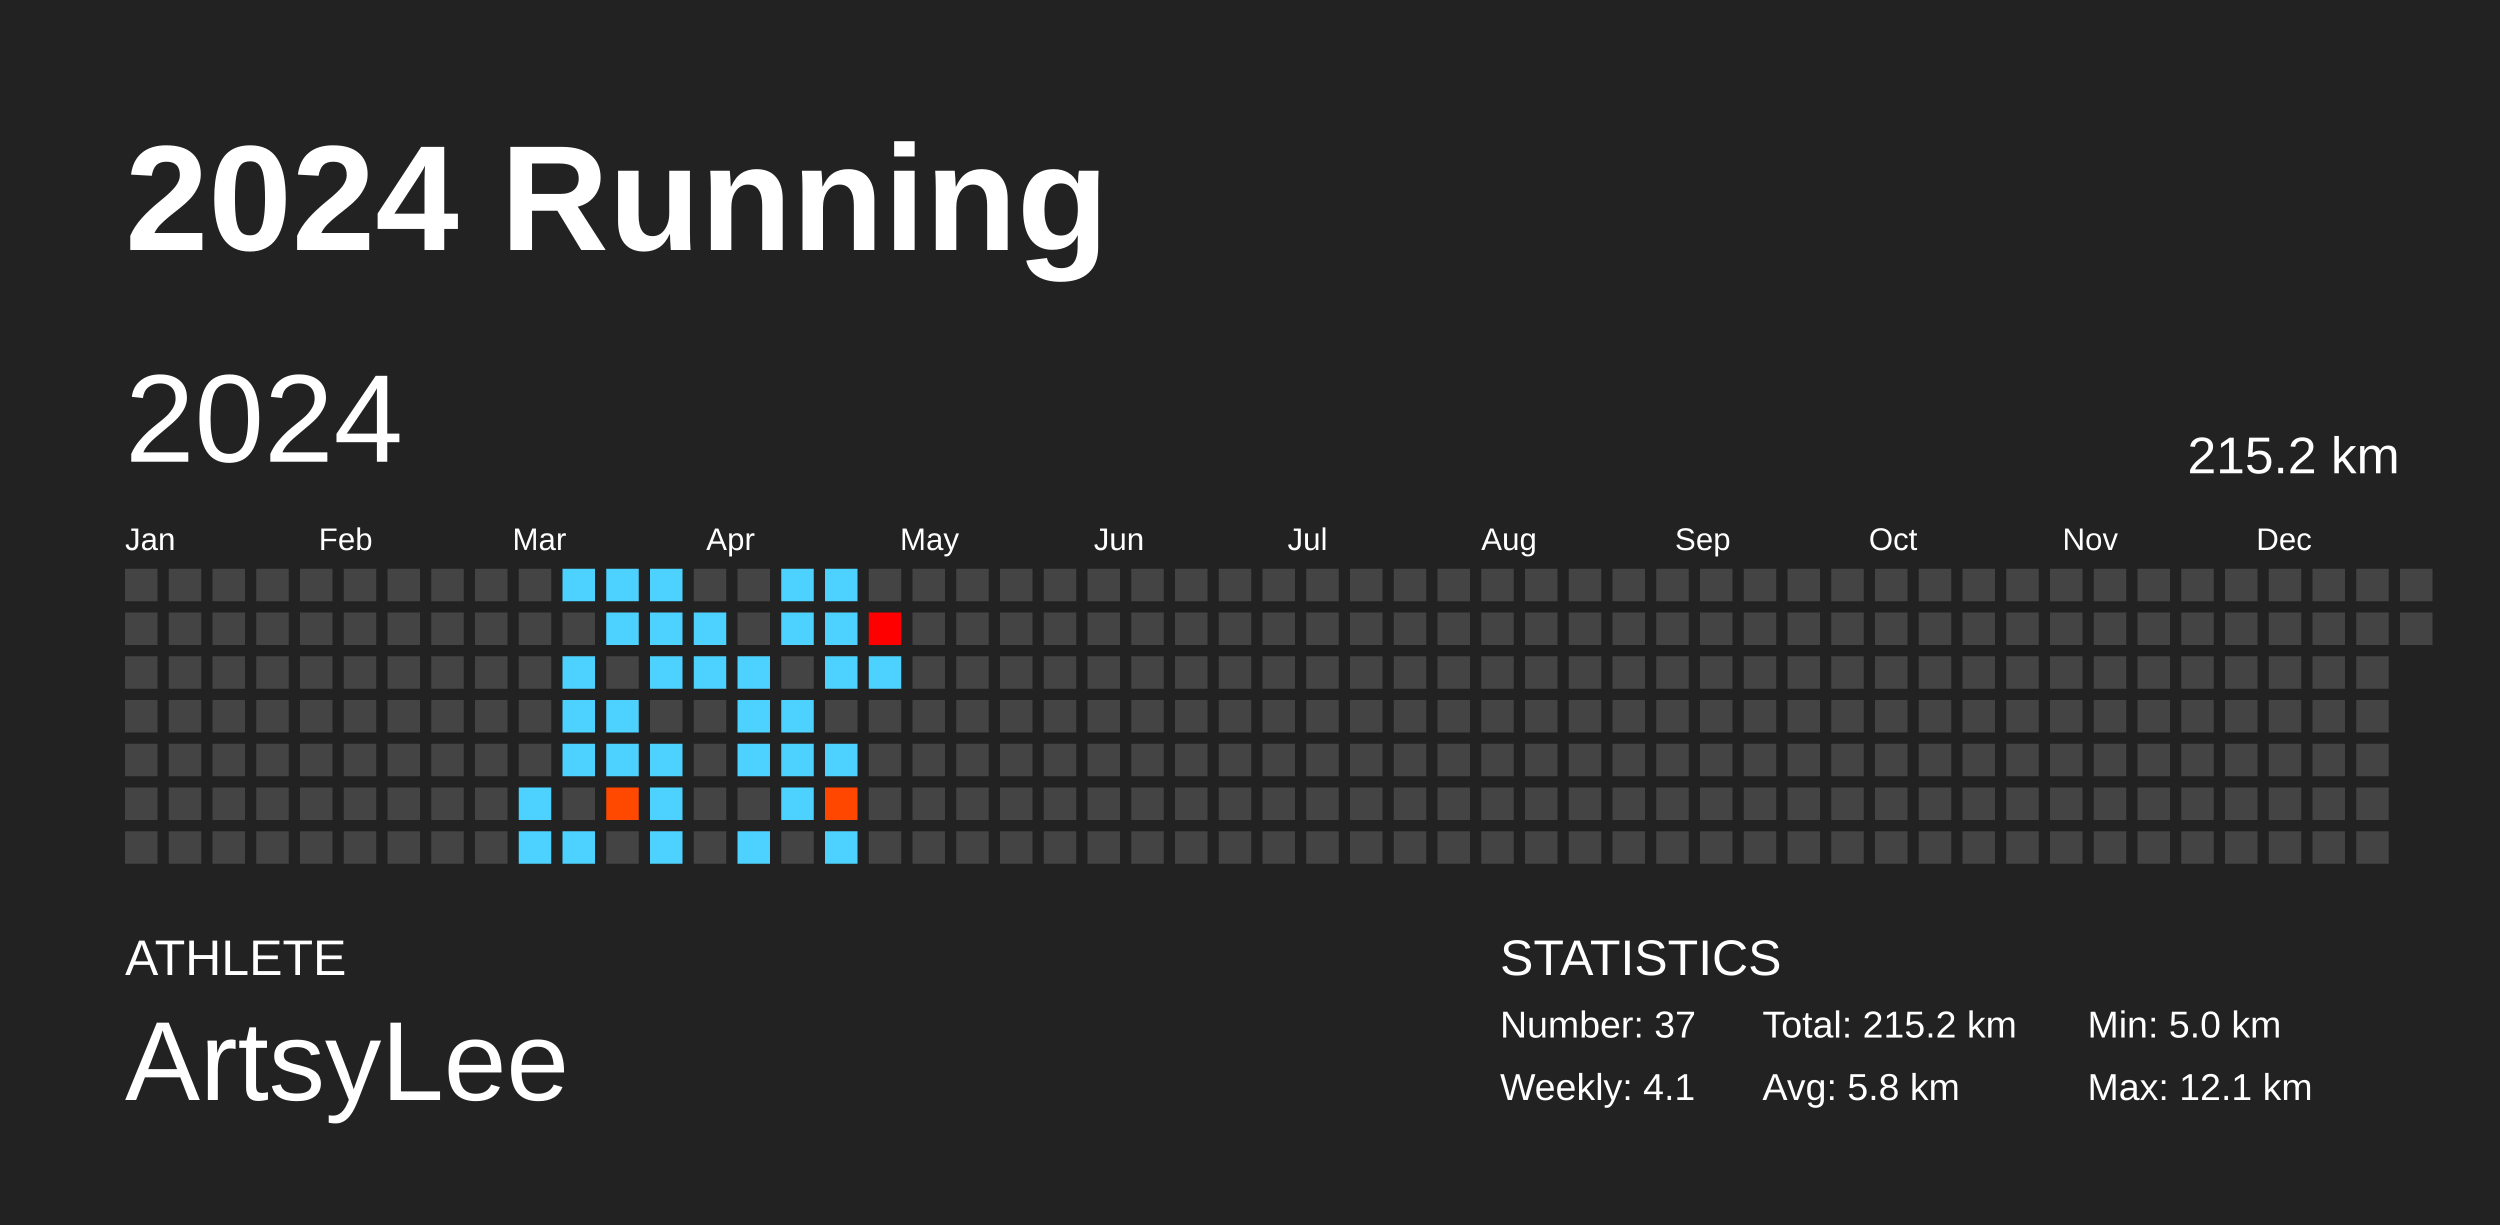
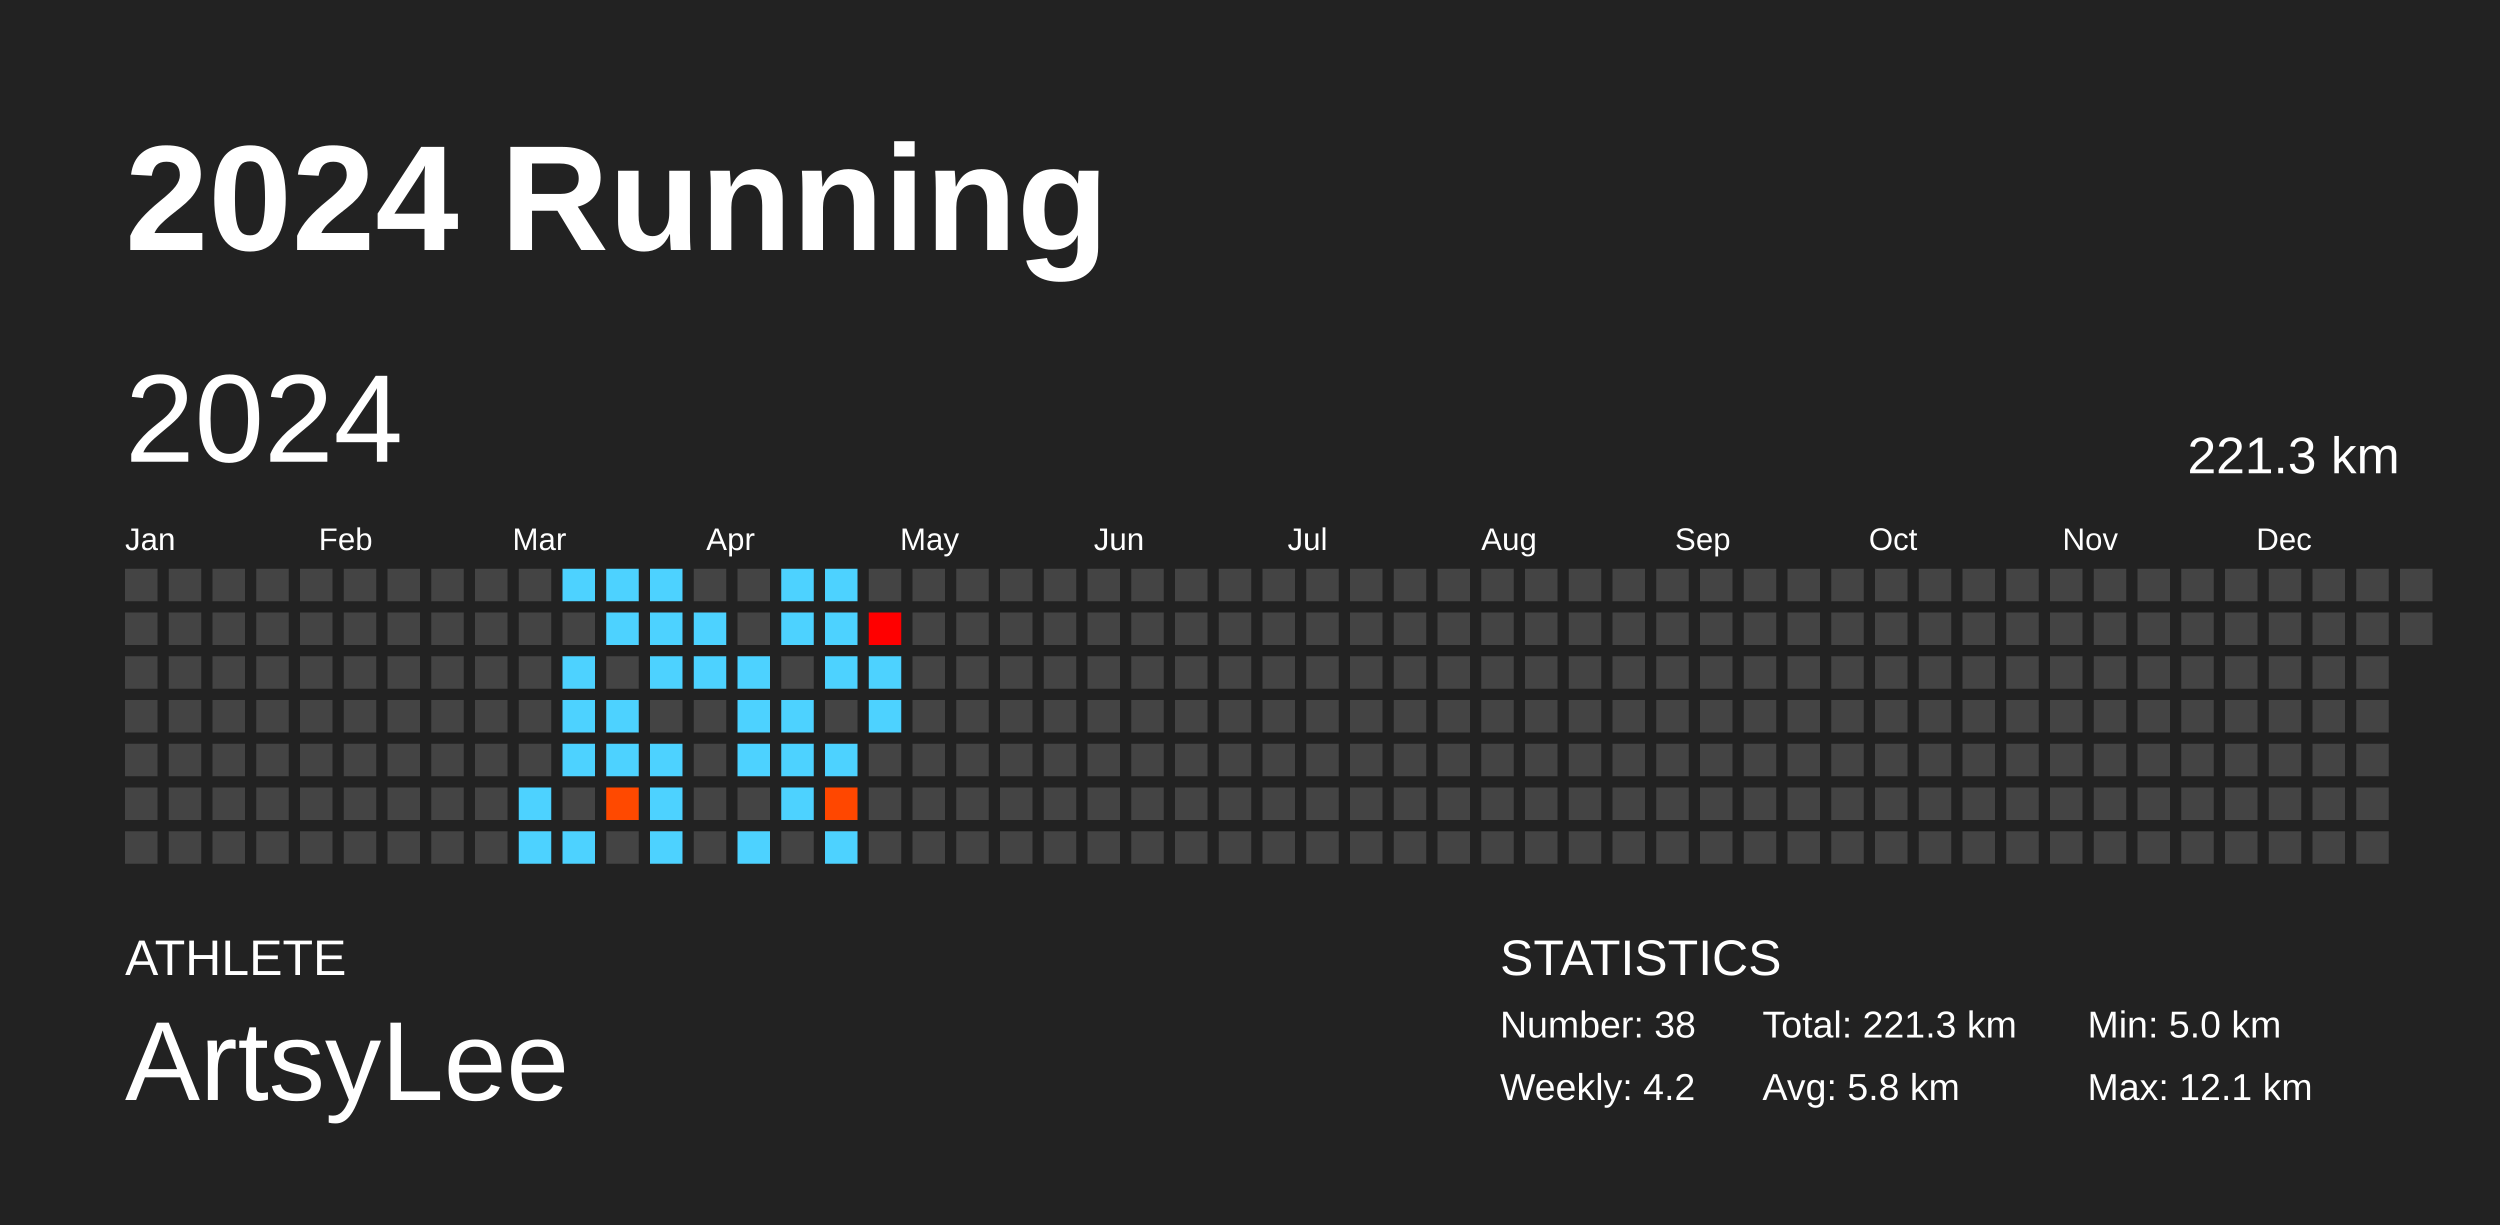
<svg xmlns="http://www.w3.org/2000/svg" baseProfile="full" height="98mm" version="1.1" viewBox="0,0,200,98" width="200mm">
  <defs />
  <rect fill="#222222" height="98" width="200" x="0" y="0" />
  <text fill="#FFFFFF" style="font-size:12px; font-family:Arial; font-weight:bold;" x="10" y="20">2024 Running</text>
  <text fill="#FFFFFF" style="font-size:4px; font-family:Arial" x="10" y="78">ATHLETE</text>
  <text fill="#FFFFFF" style="font-size:9px; font-family:Arial" x="10" y="88">ArtsyLee</text>
  <text fill="#FFFFFF" style="font-size:4px; font-family:Arial" x="120" y="78">STATISTICS</text>
-   <text fill="#FFFFFF" style="font-size:3px; font-family:Arial" x="120" y="83">Number: 37</text>
-   <text fill="#FFFFFF" style="font-size:3px; font-family:Arial" x="120" y="88">Weekly: 4.1</text>
-   <text fill="#FFFFFF" style="font-size:3px; font-family:Arial" x="141" y="83">Total: 215.2 km</text>
+   <text fill="#FFFFFF" style="font-size:3px; font-family:Arial" x="120" y="83">Number: 38</text>
+   <text fill="#FFFFFF" style="font-size:3px; font-family:Arial" x="120" y="88">Weekly: 4.2</text>
+   <text fill="#FFFFFF" style="font-size:3px; font-family:Arial" x="141" y="83">Total: 221.3 km</text>
  <text fill="#FFFFFF" style="font-size:3px; font-family:Arial" x="141" y="88">Avg: 5.8 km</text>
  <text fill="#FFFFFF" style="font-size:3px; font-family:Arial" x="167" y="83">Min: 5.0 km</text>
  <text fill="#FFFFFF" style="font-size:3px; font-family:Arial" x="167" y="88">Max: 12.1 km</text>
  <text dominant-baseline="hanging" fill="#FFFFFF" style="font-size:10.0px; font-family:Arial;" x="10" y="30">2024</text>
-   <text dominant-baseline="hanging" fill="#FFFFFF" style="font-size:4.125px; font-family:Arial;" x="175" y="35">215.2 km</text>
+   <text dominant-baseline="hanging" fill="#FFFFFF" style="font-size:4.125px; font-family:Arial;" x="175" y="35">221.3 km</text>
  <text fill="#FFFFFF" style="font-size:2.5px; font-family:Arial" x="10.0" y="44">Jan</text>
  <text fill="#FFFFFF" style="font-size:2.5px; font-family:Arial" x="25.5" y="44">Feb</text>
  <text fill="#FFFFFF" style="font-size:2.5px; font-family:Arial" x="41.0" y="44">Mar</text>
  <text fill="#FFFFFF" style="font-size:2.5px; font-family:Arial" x="56.5" y="44">Apr</text>
  <text fill="#FFFFFF" style="font-size:2.5px; font-family:Arial" x="72.0" y="44">May</text>
  <text fill="#FFFFFF" style="font-size:2.5px; font-family:Arial" x="87.5" y="44">Jun</text>
  <text fill="#FFFFFF" style="font-size:2.5px; font-family:Arial" x="103.0" y="44">Jul</text>
  <text fill="#FFFFFF" style="font-size:2.5px; font-family:Arial" x="118.5" y="44">Aug</text>
  <text fill="#FFFFFF" style="font-size:2.5px; font-family:Arial" x="134.0" y="44">Sep</text>
  <text fill="#FFFFFF" style="font-size:2.5px; font-family:Arial" x="149.5" y="44">Oct</text>
  <text fill="#FFFFFF" style="font-size:2.5px; font-family:Arial" x="165.0" y="44">Nov</text>
  <text fill="#FFFFFF" style="font-size:2.5px; font-family:Arial" x="180.5" y="44">Dec</text>
  <rect fill="#444444" height="2.6" width="2.6" x="10.0" y="45.5" />
  <rect fill="#444444" height="2.6" width="2.6" x="10.0" y="49.0" />
  <rect fill="#444444" height="2.6" width="2.6" x="10.0" y="52.5" />
  <rect fill="#444444" height="2.6" width="2.6" x="10.0" y="56.0" />
  <rect fill="#444444" height="2.6" width="2.6" x="10.0" y="59.5" />
  <rect fill="#444444" height="2.6" width="2.6" x="10.0" y="63.0" />
  <rect fill="#444444" height="2.6" width="2.6" x="10.0" y="66.5" />
  <rect fill="#444444" height="2.6" width="2.6" x="13.5" y="45.5" />
  <rect fill="#444444" height="2.6" width="2.6" x="13.5" y="49.0" />
  <rect fill="#444444" height="2.6" width="2.6" x="13.5" y="52.5" />
  <rect fill="#444444" height="2.6" width="2.6" x="13.5" y="56.0" />
  <rect fill="#444444" height="2.6" width="2.6" x="13.5" y="59.5" />
  <rect fill="#444444" height="2.6" width="2.6" x="13.5" y="63.0" />
  <rect fill="#444444" height="2.6" width="2.6" x="13.5" y="66.5" />
  <rect fill="#444444" height="2.6" width="2.6" x="17.0" y="45.5" />
  <rect fill="#444444" height="2.6" width="2.6" x="17.0" y="49.0" />
  <rect fill="#444444" height="2.6" width="2.6" x="17.0" y="52.5" />
  <rect fill="#444444" height="2.6" width="2.6" x="17.0" y="56.0" />
  <rect fill="#444444" height="2.6" width="2.6" x="17.0" y="59.5" />
  <rect fill="#444444" height="2.6" width="2.6" x="17.0" y="63.0" />
  <rect fill="#444444" height="2.6" width="2.6" x="17.0" y="66.5" />
  <rect fill="#444444" height="2.6" width="2.6" x="20.5" y="45.5" />
  <rect fill="#444444" height="2.6" width="2.6" x="20.5" y="49.0" />
  <rect fill="#444444" height="2.6" width="2.6" x="20.5" y="52.5" />
  <rect fill="#444444" height="2.6" width="2.6" x="20.5" y="56.0" />
  <rect fill="#444444" height="2.6" width="2.6" x="20.5" y="59.5" />
  <rect fill="#444444" height="2.6" width="2.6" x="20.5" y="63.0" />
  <rect fill="#444444" height="2.6" width="2.6" x="20.5" y="66.5" />
  <rect fill="#444444" height="2.6" width="2.6" x="24.0" y="45.5" />
  <rect fill="#444444" height="2.6" width="2.6" x="24.0" y="49.0" />
  <rect fill="#444444" height="2.6" width="2.6" x="24.0" y="52.5" />
  <rect fill="#444444" height="2.6" width="2.6" x="24.0" y="56.0" />
  <rect fill="#444444" height="2.6" width="2.6" x="24.0" y="59.5" />
  <rect fill="#444444" height="2.6" width="2.6" x="24.0" y="63.0" />
  <rect fill="#444444" height="2.6" width="2.6" x="24.0" y="66.5" />
  <rect fill="#444444" height="2.6" width="2.6" x="27.5" y="45.5" />
  <rect fill="#444444" height="2.6" width="2.6" x="27.5" y="49.0" />
  <rect fill="#444444" height="2.6" width="2.6" x="27.5" y="52.5" />
  <rect fill="#444444" height="2.6" width="2.6" x="27.5" y="56.0" />
  <rect fill="#444444" height="2.6" width="2.6" x="27.5" y="59.5" />
  <rect fill="#444444" height="2.6" width="2.6" x="27.5" y="63.0" />
  <rect fill="#444444" height="2.6" width="2.6" x="27.5" y="66.5" />
  <rect fill="#444444" height="2.6" width="2.6" x="31.0" y="45.5" />
  <rect fill="#444444" height="2.6" width="2.6" x="31.0" y="49.0" />
  <rect fill="#444444" height="2.6" width="2.6" x="31.0" y="52.5" />
  <rect fill="#444444" height="2.6" width="2.6" x="31.0" y="56.0" />
  <rect fill="#444444" height="2.6" width="2.6" x="31.0" y="59.5" />
  <rect fill="#444444" height="2.6" width="2.6" x="31.0" y="63.0" />
  <rect fill="#444444" height="2.6" width="2.6" x="31.0" y="66.5" />
  <rect fill="#444444" height="2.6" width="2.6" x="34.5" y="45.5" />
  <rect fill="#444444" height="2.6" width="2.6" x="34.5" y="49.0" />
  <rect fill="#444444" height="2.6" width="2.6" x="34.5" y="52.5" />
  <rect fill="#444444" height="2.6" width="2.6" x="34.5" y="56.0" />
  <rect fill="#444444" height="2.6" width="2.6" x="34.5" y="59.5" />
  <rect fill="#444444" height="2.6" width="2.6" x="34.5" y="63.0" />
  <rect fill="#444444" height="2.6" width="2.6" x="34.5" y="66.5" />
  <rect fill="#444444" height="2.6" width="2.6" x="38.0" y="45.5" />
  <rect fill="#444444" height="2.6" width="2.6" x="38.0" y="49.0" />
  <rect fill="#444444" height="2.6" width="2.6" x="38.0" y="52.5" />
  <rect fill="#444444" height="2.6" width="2.6" x="38.0" y="56.0" />
  <rect fill="#444444" height="2.6" width="2.6" x="38.0" y="59.5" />
  <rect fill="#444444" height="2.6" width="2.6" x="38.0" y="63.0" />
  <rect fill="#444444" height="2.6" width="2.6" x="38.0" y="66.5" />
  <rect fill="#444444" height="2.6" width="2.6" x="41.5" y="45.5" />
  <rect fill="#444444" height="2.6" width="2.6" x="41.5" y="49.0" />
  <rect fill="#444444" height="2.6" width="2.6" x="41.5" y="52.5" />
  <rect fill="#444444" height="2.6" width="2.6" x="41.5" y="56.0" />
  <rect fill="#444444" height="2.6" width="2.6" x="41.5" y="59.5" />
  <rect fill="#4dd2ff" height="2.6" width="2.6" x="41.5" y="63.0" />
  <rect fill="#4dd2ff" height="2.6" width="2.6" x="41.5" y="66.5" />
  <rect fill="#4dd2ff" height="2.6" width="2.6" x="45.0" y="45.5" />
  <rect fill="#444444" height="2.6" width="2.6" x="45.0" y="49.0" />
  <rect fill="#4dd2ff" height="2.6" width="2.6" x="45.0" y="52.5" />
  <rect fill="#4dd2ff" height="2.6" width="2.6" x="45.0" y="56.0" />
  <rect fill="#4dd2ff" height="2.6" width="2.6" x="45.0" y="59.5" />
  <rect fill="#444444" height="2.6" width="2.6" x="45.0" y="63.0" />
  <rect fill="#4dd2ff" height="2.6" width="2.6" x="45.0" y="66.5" />
  <rect fill="#4dd2ff" height="2.6" width="2.6" x="48.5" y="45.5" />
  <rect fill="#4dd2ff" height="2.6" width="2.6" x="48.5" y="49.0" />
  <rect fill="#444444" height="2.6" width="2.6" x="48.5" y="52.5" />
  <rect fill="#4dd2ff" height="2.6" width="2.6" x="48.5" y="56.0" />
  <rect fill="#4dd2ff" height="2.6" width="2.6" x="48.5" y="59.5" />
  <rect fill="#ff4900" height="2.6" width="2.6" x="48.5" y="63.0" />
  <rect fill="#444444" height="2.6" width="2.6" x="48.5" y="66.5" />
  <rect fill="#4dd2ff" height="2.6" width="2.6" x="52.0" y="45.5" />
  <rect fill="#4dd2ff" height="2.6" width="2.6" x="52.0" y="49.0" />
  <rect fill="#4dd2ff" height="2.6" width="2.6" x="52.0" y="52.5" />
  <rect fill="#444444" height="2.6" width="2.6" x="52.0" y="56.0" />
  <rect fill="#4dd2ff" height="2.6" width="2.6" x="52.0" y="59.5" />
  <rect fill="#4dd2ff" height="2.6" width="2.6" x="52.0" y="63.0" />
  <rect fill="#4dd2ff" height="2.6" width="2.6" x="52.0" y="66.5" />
  <rect fill="#444444" height="2.6" width="2.6" x="55.5" y="45.5" />
  <rect fill="#4dd2ff" height="2.6" width="2.6" x="55.5" y="49.0" />
  <rect fill="#4dd2ff" height="2.6" width="2.6" x="55.5" y="52.5" />
  <rect fill="#444444" height="2.6" width="2.6" x="55.5" y="56.0" />
  <rect fill="#444444" height="2.6" width="2.6" x="55.5" y="59.5" />
  <rect fill="#444444" height="2.6" width="2.6" x="55.5" y="63.0" />
  <rect fill="#444444" height="2.6" width="2.6" x="55.5" y="66.5" />
  <rect fill="#444444" height="2.6" width="2.6" x="59.0" y="45.5" />
  <rect fill="#444444" height="2.6" width="2.6" x="59.0" y="49.0" />
  <rect fill="#4dd2ff" height="2.6" width="2.6" x="59.0" y="52.5" />
  <rect fill="#4dd2ff" height="2.6" width="2.6" x="59.0" y="56.0" />
  <rect fill="#4dd2ff" height="2.6" width="2.6" x="59.0" y="59.5" />
  <rect fill="#444444" height="2.6" width="2.6" x="59.0" y="63.0" />
  <rect fill="#4dd2ff" height="2.6" width="2.6" x="59.0" y="66.5" />
  <rect fill="#4dd2ff" height="2.6" width="2.6" x="62.5" y="45.5" />
  <rect fill="#4dd2ff" height="2.6" width="2.6" x="62.5" y="49.0" />
  <rect fill="#444444" height="2.6" width="2.6" x="62.5" y="52.5" />
  <rect fill="#4dd2ff" height="2.6" width="2.6" x="62.5" y="56.0" />
  <rect fill="#4dd2ff" height="2.6" width="2.6" x="62.5" y="59.5" />
  <rect fill="#4dd2ff" height="2.6" width="2.6" x="62.5" y="63.0" />
  <rect fill="#444444" height="2.6" width="2.6" x="62.5" y="66.5" />
  <rect fill="#4dd2ff" height="2.6" width="2.6" x="66.0" y="45.5" />
  <rect fill="#4dd2ff" height="2.6" width="2.6" x="66.0" y="49.0" />
  <rect fill="#4dd2ff" height="2.6" width="2.6" x="66.0" y="52.5" />
  <rect fill="#444444" height="2.6" width="2.6" x="66.0" y="56.0" />
  <rect fill="#4dd2ff" height="2.6" width="2.6" x="66.0" y="59.5" />
  <rect fill="#ff4700" height="2.6" width="2.6" x="66.0" y="63.0" />
  <rect fill="#4dd2ff" height="2.6" width="2.6" x="66.0" y="66.5" />
  <rect fill="#444444" height="2.6" width="2.6" x="69.5" y="45.5" />
  <rect fill="#ff0000" height="2.6" width="2.6" x="69.5" y="49.0" />
  <rect fill="#4dd2ff" height="2.6" width="2.6" x="69.5" y="52.5" />
-   <rect fill="#444444" height="2.6" width="2.6" x="69.5" y="56.0" />
+   <rect fill="#4dd2ff" height="2.6" width="2.6" x="69.5" y="56.0" />
  <rect fill="#444444" height="2.6" width="2.6" x="69.5" y="59.5" />
  <rect fill="#444444" height="2.6" width="2.6" x="69.5" y="63.0" />
  <rect fill="#444444" height="2.6" width="2.6" x="69.5" y="66.5" />
  <rect fill="#444444" height="2.6" width="2.6" x="73.0" y="45.5" />
  <rect fill="#444444" height="2.6" width="2.6" x="73.0" y="49.0" />
  <rect fill="#444444" height="2.6" width="2.6" x="73.0" y="52.5" />
  <rect fill="#444444" height="2.6" width="2.6" x="73.0" y="56.0" />
  <rect fill="#444444" height="2.6" width="2.6" x="73.0" y="59.5" />
  <rect fill="#444444" height="2.6" width="2.6" x="73.0" y="63.0" />
  <rect fill="#444444" height="2.6" width="2.6" x="73.0" y="66.5" />
  <rect fill="#444444" height="2.6" width="2.6" x="76.5" y="45.5" />
  <rect fill="#444444" height="2.6" width="2.6" x="76.5" y="49.0" />
  <rect fill="#444444" height="2.6" width="2.6" x="76.5" y="52.5" />
  <rect fill="#444444" height="2.6" width="2.6" x="76.5" y="56.0" />
  <rect fill="#444444" height="2.6" width="2.6" x="76.5" y="59.5" />
  <rect fill="#444444" height="2.6" width="2.6" x="76.5" y="63.0" />
  <rect fill="#444444" height="2.6" width="2.6" x="76.5" y="66.5" />
  <rect fill="#444444" height="2.6" width="2.6" x="80.0" y="45.5" />
  <rect fill="#444444" height="2.6" width="2.6" x="80.0" y="49.0" />
  <rect fill="#444444" height="2.6" width="2.6" x="80.0" y="52.5" />
  <rect fill="#444444" height="2.6" width="2.6" x="80.0" y="56.0" />
  <rect fill="#444444" height="2.6" width="2.6" x="80.0" y="59.5" />
  <rect fill="#444444" height="2.6" width="2.6" x="80.0" y="63.0" />
  <rect fill="#444444" height="2.6" width="2.6" x="80.0" y="66.5" />
  <rect fill="#444444" height="2.6" width="2.6" x="83.5" y="45.5" />
  <rect fill="#444444" height="2.6" width="2.6" x="83.5" y="49.0" />
  <rect fill="#444444" height="2.6" width="2.6" x="83.5" y="52.5" />
  <rect fill="#444444" height="2.6" width="2.6" x="83.5" y="56.0" />
  <rect fill="#444444" height="2.6" width="2.6" x="83.5" y="59.5" />
  <rect fill="#444444" height="2.6" width="2.6" x="83.5" y="63.0" />
  <rect fill="#444444" height="2.6" width="2.6" x="83.5" y="66.5" />
  <rect fill="#444444" height="2.6" width="2.6" x="87.0" y="45.5" />
  <rect fill="#444444" height="2.6" width="2.6" x="87.0" y="49.0" />
  <rect fill="#444444" height="2.6" width="2.6" x="87.0" y="52.5" />
  <rect fill="#444444" height="2.6" width="2.6" x="87.0" y="56.0" />
  <rect fill="#444444" height="2.6" width="2.6" x="87.0" y="59.5" />
  <rect fill="#444444" height="2.6" width="2.6" x="87.0" y="63.0" />
  <rect fill="#444444" height="2.6" width="2.6" x="87.0" y="66.5" />
  <rect fill="#444444" height="2.6" width="2.6" x="90.5" y="45.5" />
  <rect fill="#444444" height="2.6" width="2.6" x="90.5" y="49.0" />
  <rect fill="#444444" height="2.6" width="2.6" x="90.5" y="52.5" />
  <rect fill="#444444" height="2.6" width="2.6" x="90.5" y="56.0" />
  <rect fill="#444444" height="2.6" width="2.6" x="90.5" y="59.5" />
  <rect fill="#444444" height="2.6" width="2.6" x="90.5" y="63.0" />
  <rect fill="#444444" height="2.6" width="2.6" x="90.5" y="66.5" />
  <rect fill="#444444" height="2.6" width="2.6" x="94.0" y="45.5" />
  <rect fill="#444444" height="2.6" width="2.6" x="94.0" y="49.0" />
  <rect fill="#444444" height="2.6" width="2.6" x="94.0" y="52.5" />
  <rect fill="#444444" height="2.6" width="2.6" x="94.0" y="56.0" />
  <rect fill="#444444" height="2.6" width="2.6" x="94.0" y="59.5" />
  <rect fill="#444444" height="2.6" width="2.6" x="94.0" y="63.0" />
  <rect fill="#444444" height="2.6" width="2.6" x="94.0" y="66.5" />
  <rect fill="#444444" height="2.6" width="2.6" x="97.5" y="45.5" />
  <rect fill="#444444" height="2.6" width="2.6" x="97.5" y="49.0" />
  <rect fill="#444444" height="2.6" width="2.6" x="97.5" y="52.5" />
  <rect fill="#444444" height="2.6" width="2.6" x="97.5" y="56.0" />
  <rect fill="#444444" height="2.6" width="2.6" x="97.5" y="59.5" />
  <rect fill="#444444" height="2.6" width="2.6" x="97.5" y="63.0" />
  <rect fill="#444444" height="2.6" width="2.6" x="97.5" y="66.5" />
  <rect fill="#444444" height="2.6" width="2.6" x="101.0" y="45.5" />
  <rect fill="#444444" height="2.6" width="2.6" x="101.0" y="49.0" />
  <rect fill="#444444" height="2.6" width="2.6" x="101.0" y="52.5" />
  <rect fill="#444444" height="2.6" width="2.6" x="101.0" y="56.0" />
  <rect fill="#444444" height="2.6" width="2.6" x="101.0" y="59.5" />
  <rect fill="#444444" height="2.6" width="2.6" x="101.0" y="63.0" />
  <rect fill="#444444" height="2.6" width="2.6" x="101.0" y="66.5" />
  <rect fill="#444444" height="2.6" width="2.6" x="104.5" y="45.5" />
  <rect fill="#444444" height="2.6" width="2.6" x="104.5" y="49.0" />
  <rect fill="#444444" height="2.6" width="2.6" x="104.5" y="52.5" />
  <rect fill="#444444" height="2.6" width="2.6" x="104.5" y="56.0" />
  <rect fill="#444444" height="2.6" width="2.6" x="104.5" y="59.5" />
  <rect fill="#444444" height="2.6" width="2.6" x="104.5" y="63.0" />
  <rect fill="#444444" height="2.6" width="2.6" x="104.5" y="66.5" />
  <rect fill="#444444" height="2.6" width="2.6" x="108.0" y="45.5" />
  <rect fill="#444444" height="2.6" width="2.6" x="108.0" y="49.0" />
  <rect fill="#444444" height="2.6" width="2.6" x="108.0" y="52.5" />
  <rect fill="#444444" height="2.6" width="2.6" x="108.0" y="56.0" />
  <rect fill="#444444" height="2.6" width="2.6" x="108.0" y="59.5" />
  <rect fill="#444444" height="2.6" width="2.6" x="108.0" y="63.0" />
  <rect fill="#444444" height="2.6" width="2.6" x="108.0" y="66.5" />
  <rect fill="#444444" height="2.6" width="2.6" x="111.5" y="45.5" />
  <rect fill="#444444" height="2.6" width="2.6" x="111.5" y="49.0" />
  <rect fill="#444444" height="2.6" width="2.6" x="111.5" y="52.5" />
  <rect fill="#444444" height="2.6" width="2.6" x="111.5" y="56.0" />
  <rect fill="#444444" height="2.6" width="2.6" x="111.5" y="59.5" />
  <rect fill="#444444" height="2.6" width="2.6" x="111.5" y="63.0" />
  <rect fill="#444444" height="2.6" width="2.6" x="111.5" y="66.5" />
  <rect fill="#444444" height="2.6" width="2.6" x="115.0" y="45.5" />
  <rect fill="#444444" height="2.6" width="2.6" x="115.0" y="49.0" />
  <rect fill="#444444" height="2.6" width="2.6" x="115.0" y="52.5" />
  <rect fill="#444444" height="2.6" width="2.6" x="115.0" y="56.0" />
  <rect fill="#444444" height="2.6" width="2.6" x="115.0" y="59.5" />
  <rect fill="#444444" height="2.6" width="2.6" x="115.0" y="63.0" />
  <rect fill="#444444" height="2.6" width="2.6" x="115.0" y="66.5" />
  <rect fill="#444444" height="2.6" width="2.6" x="118.5" y="45.5" />
  <rect fill="#444444" height="2.6" width="2.6" x="118.5" y="49.0" />
  <rect fill="#444444" height="2.6" width="2.6" x="118.5" y="52.5" />
  <rect fill="#444444" height="2.6" width="2.6" x="118.5" y="56.0" />
  <rect fill="#444444" height="2.6" width="2.6" x="118.5" y="59.5" />
  <rect fill="#444444" height="2.6" width="2.6" x="118.5" y="63.0" />
  <rect fill="#444444" height="2.6" width="2.6" x="118.5" y="66.5" />
  <rect fill="#444444" height="2.6" width="2.6" x="122.0" y="45.5" />
  <rect fill="#444444" height="2.6" width="2.6" x="122.0" y="49.0" />
  <rect fill="#444444" height="2.6" width="2.6" x="122.0" y="52.5" />
  <rect fill="#444444" height="2.6" width="2.6" x="122.0" y="56.0" />
  <rect fill="#444444" height="2.6" width="2.6" x="122.0" y="59.5" />
  <rect fill="#444444" height="2.6" width="2.6" x="122.0" y="63.0" />
  <rect fill="#444444" height="2.6" width="2.6" x="122.0" y="66.5" />
  <rect fill="#444444" height="2.6" width="2.6" x="125.5" y="45.5" />
  <rect fill="#444444" height="2.6" width="2.6" x="125.5" y="49.0" />
  <rect fill="#444444" height="2.6" width="2.6" x="125.5" y="52.5" />
  <rect fill="#444444" height="2.6" width="2.6" x="125.5" y="56.0" />
  <rect fill="#444444" height="2.6" width="2.6" x="125.5" y="59.5" />
  <rect fill="#444444" height="2.6" width="2.6" x="125.5" y="63.0" />
  <rect fill="#444444" height="2.6" width="2.6" x="125.5" y="66.5" />
  <rect fill="#444444" height="2.6" width="2.6" x="129.0" y="45.5" />
  <rect fill="#444444" height="2.6" width="2.6" x="129.0" y="49.0" />
  <rect fill="#444444" height="2.6" width="2.6" x="129.0" y="52.5" />
  <rect fill="#444444" height="2.6" width="2.6" x="129.0" y="56.0" />
  <rect fill="#444444" height="2.6" width="2.6" x="129.0" y="59.5" />
  <rect fill="#444444" height="2.6" width="2.6" x="129.0" y="63.0" />
  <rect fill="#444444" height="2.6" width="2.6" x="129.0" y="66.5" />
  <rect fill="#444444" height="2.6" width="2.6" x="132.5" y="45.5" />
  <rect fill="#444444" height="2.6" width="2.6" x="132.5" y="49.0" />
  <rect fill="#444444" height="2.6" width="2.6" x="132.5" y="52.5" />
  <rect fill="#444444" height="2.6" width="2.6" x="132.5" y="56.0" />
  <rect fill="#444444" height="2.6" width="2.6" x="132.5" y="59.5" />
  <rect fill="#444444" height="2.6" width="2.6" x="132.5" y="63.0" />
  <rect fill="#444444" height="2.6" width="2.6" x="132.5" y="66.5" />
  <rect fill="#444444" height="2.6" width="2.6" x="136.0" y="45.5" />
  <rect fill="#444444" height="2.6" width="2.6" x="136.0" y="49.0" />
  <rect fill="#444444" height="2.6" width="2.6" x="136.0" y="52.5" />
  <rect fill="#444444" height="2.6" width="2.6" x="136.0" y="56.0" />
  <rect fill="#444444" height="2.6" width="2.6" x="136.0" y="59.5" />
  <rect fill="#444444" height="2.6" width="2.6" x="136.0" y="63.0" />
  <rect fill="#444444" height="2.6" width="2.6" x="136.0" y="66.5" />
  <rect fill="#444444" height="2.6" width="2.6" x="139.5" y="45.5" />
  <rect fill="#444444" height="2.6" width="2.6" x="139.5" y="49.0" />
  <rect fill="#444444" height="2.6" width="2.6" x="139.5" y="52.5" />
  <rect fill="#444444" height="2.6" width="2.6" x="139.5" y="56.0" />
  <rect fill="#444444" height="2.6" width="2.6" x="139.5" y="59.5" />
  <rect fill="#444444" height="2.6" width="2.6" x="139.5" y="63.0" />
  <rect fill="#444444" height="2.6" width="2.6" x="139.5" y="66.5" />
  <rect fill="#444444" height="2.6" width="2.6" x="143.0" y="45.5" />
  <rect fill="#444444" height="2.6" width="2.6" x="143.0" y="49.0" />
  <rect fill="#444444" height="2.6" width="2.6" x="143.0" y="52.5" />
  <rect fill="#444444" height="2.6" width="2.6" x="143.0" y="56.0" />
  <rect fill="#444444" height="2.6" width="2.6" x="143.0" y="59.5" />
  <rect fill="#444444" height="2.6" width="2.6" x="143.0" y="63.0" />
  <rect fill="#444444" height="2.6" width="2.6" x="143.0" y="66.5" />
  <rect fill="#444444" height="2.6" width="2.6" x="146.5" y="45.5" />
  <rect fill="#444444" height="2.6" width="2.6" x="146.5" y="49.0" />
  <rect fill="#444444" height="2.6" width="2.6" x="146.5" y="52.5" />
  <rect fill="#444444" height="2.6" width="2.6" x="146.5" y="56.0" />
  <rect fill="#444444" height="2.6" width="2.6" x="146.5" y="59.5" />
  <rect fill="#444444" height="2.6" width="2.6" x="146.5" y="63.0" />
  <rect fill="#444444" height="2.6" width="2.6" x="146.5" y="66.5" />
  <rect fill="#444444" height="2.6" width="2.6" x="150.0" y="45.5" />
  <rect fill="#444444" height="2.6" width="2.6" x="150.0" y="49.0" />
  <rect fill="#444444" height="2.6" width="2.6" x="150.0" y="52.5" />
  <rect fill="#444444" height="2.6" width="2.6" x="150.0" y="56.0" />
  <rect fill="#444444" height="2.6" width="2.6" x="150.0" y="59.5" />
  <rect fill="#444444" height="2.6" width="2.6" x="150.0" y="63.0" />
  <rect fill="#444444" height="2.6" width="2.6" x="150.0" y="66.5" />
  <rect fill="#444444" height="2.6" width="2.6" x="153.5" y="45.5" />
  <rect fill="#444444" height="2.6" width="2.6" x="153.5" y="49.0" />
  <rect fill="#444444" height="2.6" width="2.6" x="153.5" y="52.5" />
  <rect fill="#444444" height="2.6" width="2.6" x="153.5" y="56.0" />
  <rect fill="#444444" height="2.6" width="2.6" x="153.5" y="59.5" />
  <rect fill="#444444" height="2.6" width="2.6" x="153.5" y="63.0" />
  <rect fill="#444444" height="2.6" width="2.6" x="153.5" y="66.5" />
  <rect fill="#444444" height="2.6" width="2.6" x="157.0" y="45.5" />
  <rect fill="#444444" height="2.6" width="2.6" x="157.0" y="49.0" />
  <rect fill="#444444" height="2.6" width="2.6" x="157.0" y="52.5" />
  <rect fill="#444444" height="2.6" width="2.6" x="157.0" y="56.0" />
  <rect fill="#444444" height="2.6" width="2.6" x="157.0" y="59.5" />
  <rect fill="#444444" height="2.6" width="2.6" x="157.0" y="63.0" />
  <rect fill="#444444" height="2.6" width="2.6" x="157.0" y="66.5" />
  <rect fill="#444444" height="2.6" width="2.6" x="160.5" y="45.5" />
  <rect fill="#444444" height="2.6" width="2.6" x="160.5" y="49.0" />
  <rect fill="#444444" height="2.6" width="2.6" x="160.5" y="52.5" />
  <rect fill="#444444" height="2.6" width="2.6" x="160.5" y="56.0" />
  <rect fill="#444444" height="2.6" width="2.6" x="160.5" y="59.5" />
  <rect fill="#444444" height="2.6" width="2.6" x="160.5" y="63.0" />
  <rect fill="#444444" height="2.6" width="2.6" x="160.5" y="66.5" />
  <rect fill="#444444" height="2.6" width="2.6" x="164.0" y="45.5" />
  <rect fill="#444444" height="2.6" width="2.6" x="164.0" y="49.0" />
  <rect fill="#444444" height="2.6" width="2.6" x="164.0" y="52.5" />
  <rect fill="#444444" height="2.6" width="2.6" x="164.0" y="56.0" />
  <rect fill="#444444" height="2.6" width="2.6" x="164.0" y="59.5" />
  <rect fill="#444444" height="2.6" width="2.6" x="164.0" y="63.0" />
  <rect fill="#444444" height="2.6" width="2.6" x="164.0" y="66.5" />
  <rect fill="#444444" height="2.6" width="2.6" x="167.5" y="45.5" />
  <rect fill="#444444" height="2.6" width="2.6" x="167.5" y="49.0" />
  <rect fill="#444444" height="2.6" width="2.6" x="167.5" y="52.5" />
  <rect fill="#444444" height="2.6" width="2.6" x="167.5" y="56.0" />
  <rect fill="#444444" height="2.6" width="2.6" x="167.5" y="59.5" />
  <rect fill="#444444" height="2.6" width="2.6" x="167.5" y="63.0" />
  <rect fill="#444444" height="2.6" width="2.6" x="167.5" y="66.5" />
  <rect fill="#444444" height="2.6" width="2.6" x="171.0" y="45.5" />
  <rect fill="#444444" height="2.6" width="2.6" x="171.0" y="49.0" />
  <rect fill="#444444" height="2.6" width="2.6" x="171.0" y="52.5" />
  <rect fill="#444444" height="2.6" width="2.6" x="171.0" y="56.0" />
  <rect fill="#444444" height="2.6" width="2.6" x="171.0" y="59.5" />
  <rect fill="#444444" height="2.6" width="2.6" x="171.0" y="63.0" />
  <rect fill="#444444" height="2.6" width="2.6" x="171.0" y="66.5" />
  <rect fill="#444444" height="2.6" width="2.6" x="174.5" y="45.5" />
  <rect fill="#444444" height="2.6" width="2.6" x="174.5" y="49.0" />
  <rect fill="#444444" height="2.6" width="2.6" x="174.5" y="52.5" />
  <rect fill="#444444" height="2.6" width="2.6" x="174.5" y="56.0" />
  <rect fill="#444444" height="2.6" width="2.6" x="174.5" y="59.5" />
  <rect fill="#444444" height="2.6" width="2.6" x="174.5" y="63.0" />
  <rect fill="#444444" height="2.6" width="2.6" x="174.5" y="66.5" />
  <rect fill="#444444" height="2.6" width="2.6" x="178.0" y="45.5" />
  <rect fill="#444444" height="2.6" width="2.6" x="178.0" y="49.0" />
  <rect fill="#444444" height="2.6" width="2.6" x="178.0" y="52.5" />
  <rect fill="#444444" height="2.6" width="2.6" x="178.0" y="56.0" />
  <rect fill="#444444" height="2.6" width="2.6" x="178.0" y="59.5" />
  <rect fill="#444444" height="2.6" width="2.6" x="178.0" y="63.0" />
  <rect fill="#444444" height="2.6" width="2.6" x="178.0" y="66.5" />
  <rect fill="#444444" height="2.6" width="2.6" x="181.5" y="45.5" />
  <rect fill="#444444" height="2.6" width="2.6" x="181.5" y="49.0" />
  <rect fill="#444444" height="2.6" width="2.6" x="181.5" y="52.5" />
  <rect fill="#444444" height="2.6" width="2.6" x="181.5" y="56.0" />
  <rect fill="#444444" height="2.6" width="2.6" x="181.5" y="59.5" />
  <rect fill="#444444" height="2.6" width="2.6" x="181.5" y="63.0" />
  <rect fill="#444444" height="2.6" width="2.6" x="181.5" y="66.5" />
  <rect fill="#444444" height="2.6" width="2.6" x="185.0" y="45.5" />
  <rect fill="#444444" height="2.6" width="2.6" x="185.0" y="49.0" />
  <rect fill="#444444" height="2.6" width="2.6" x="185.0" y="52.5" />
  <rect fill="#444444" height="2.6" width="2.6" x="185.0" y="56.0" />
  <rect fill="#444444" height="2.6" width="2.6" x="185.0" y="59.5" />
  <rect fill="#444444" height="2.6" width="2.6" x="185.0" y="63.0" />
  <rect fill="#444444" height="2.6" width="2.6" x="185.0" y="66.5" />
  <rect fill="#444444" height="2.6" width="2.6" x="188.5" y="45.5" />
  <rect fill="#444444" height="2.6" width="2.6" x="188.5" y="49.0" />
  <rect fill="#444444" height="2.6" width="2.6" x="188.5" y="52.5" />
  <rect fill="#444444" height="2.6" width="2.6" x="188.5" y="56.0" />
  <rect fill="#444444" height="2.6" width="2.6" x="188.5" y="59.5" />
  <rect fill="#444444" height="2.6" width="2.6" x="188.5" y="63.0" />
  <rect fill="#444444" height="2.6" width="2.6" x="188.5" y="66.5" />
  <rect fill="#444444" height="2.6" width="2.6" x="192.0" y="45.5" />
  <rect fill="#444444" height="2.6" width="2.6" x="192.0" y="49.0" />
</svg>
